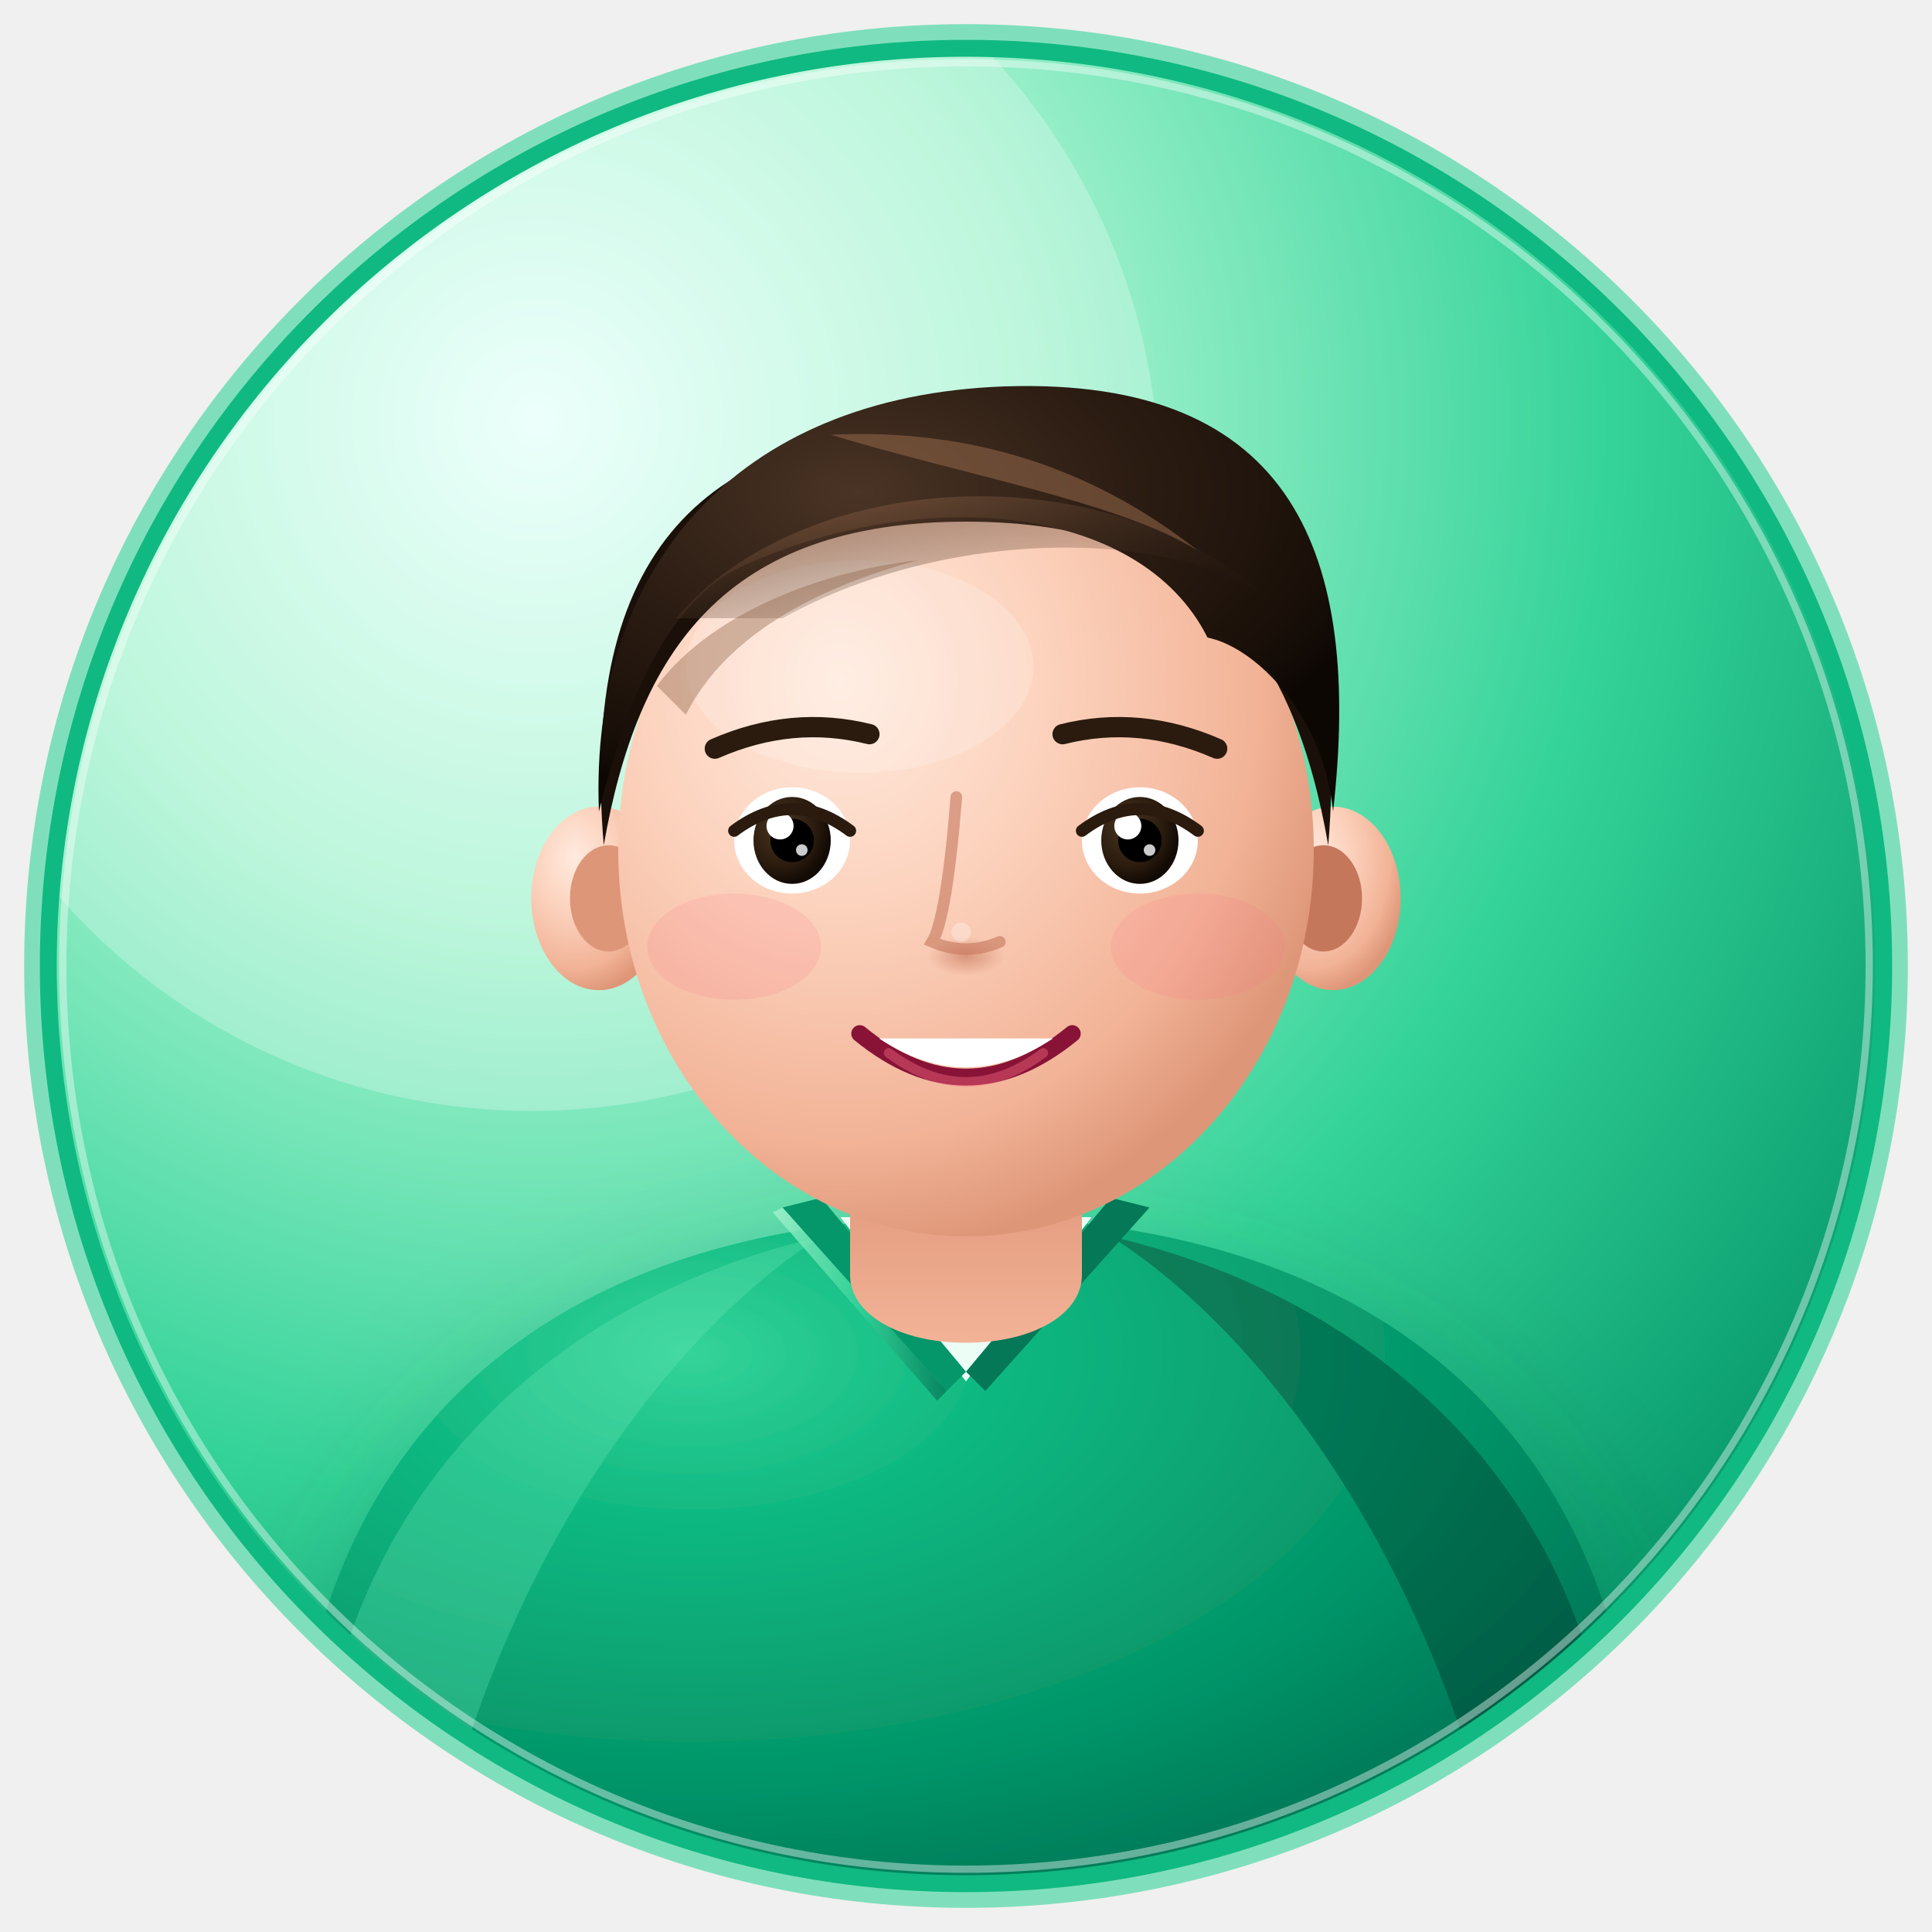
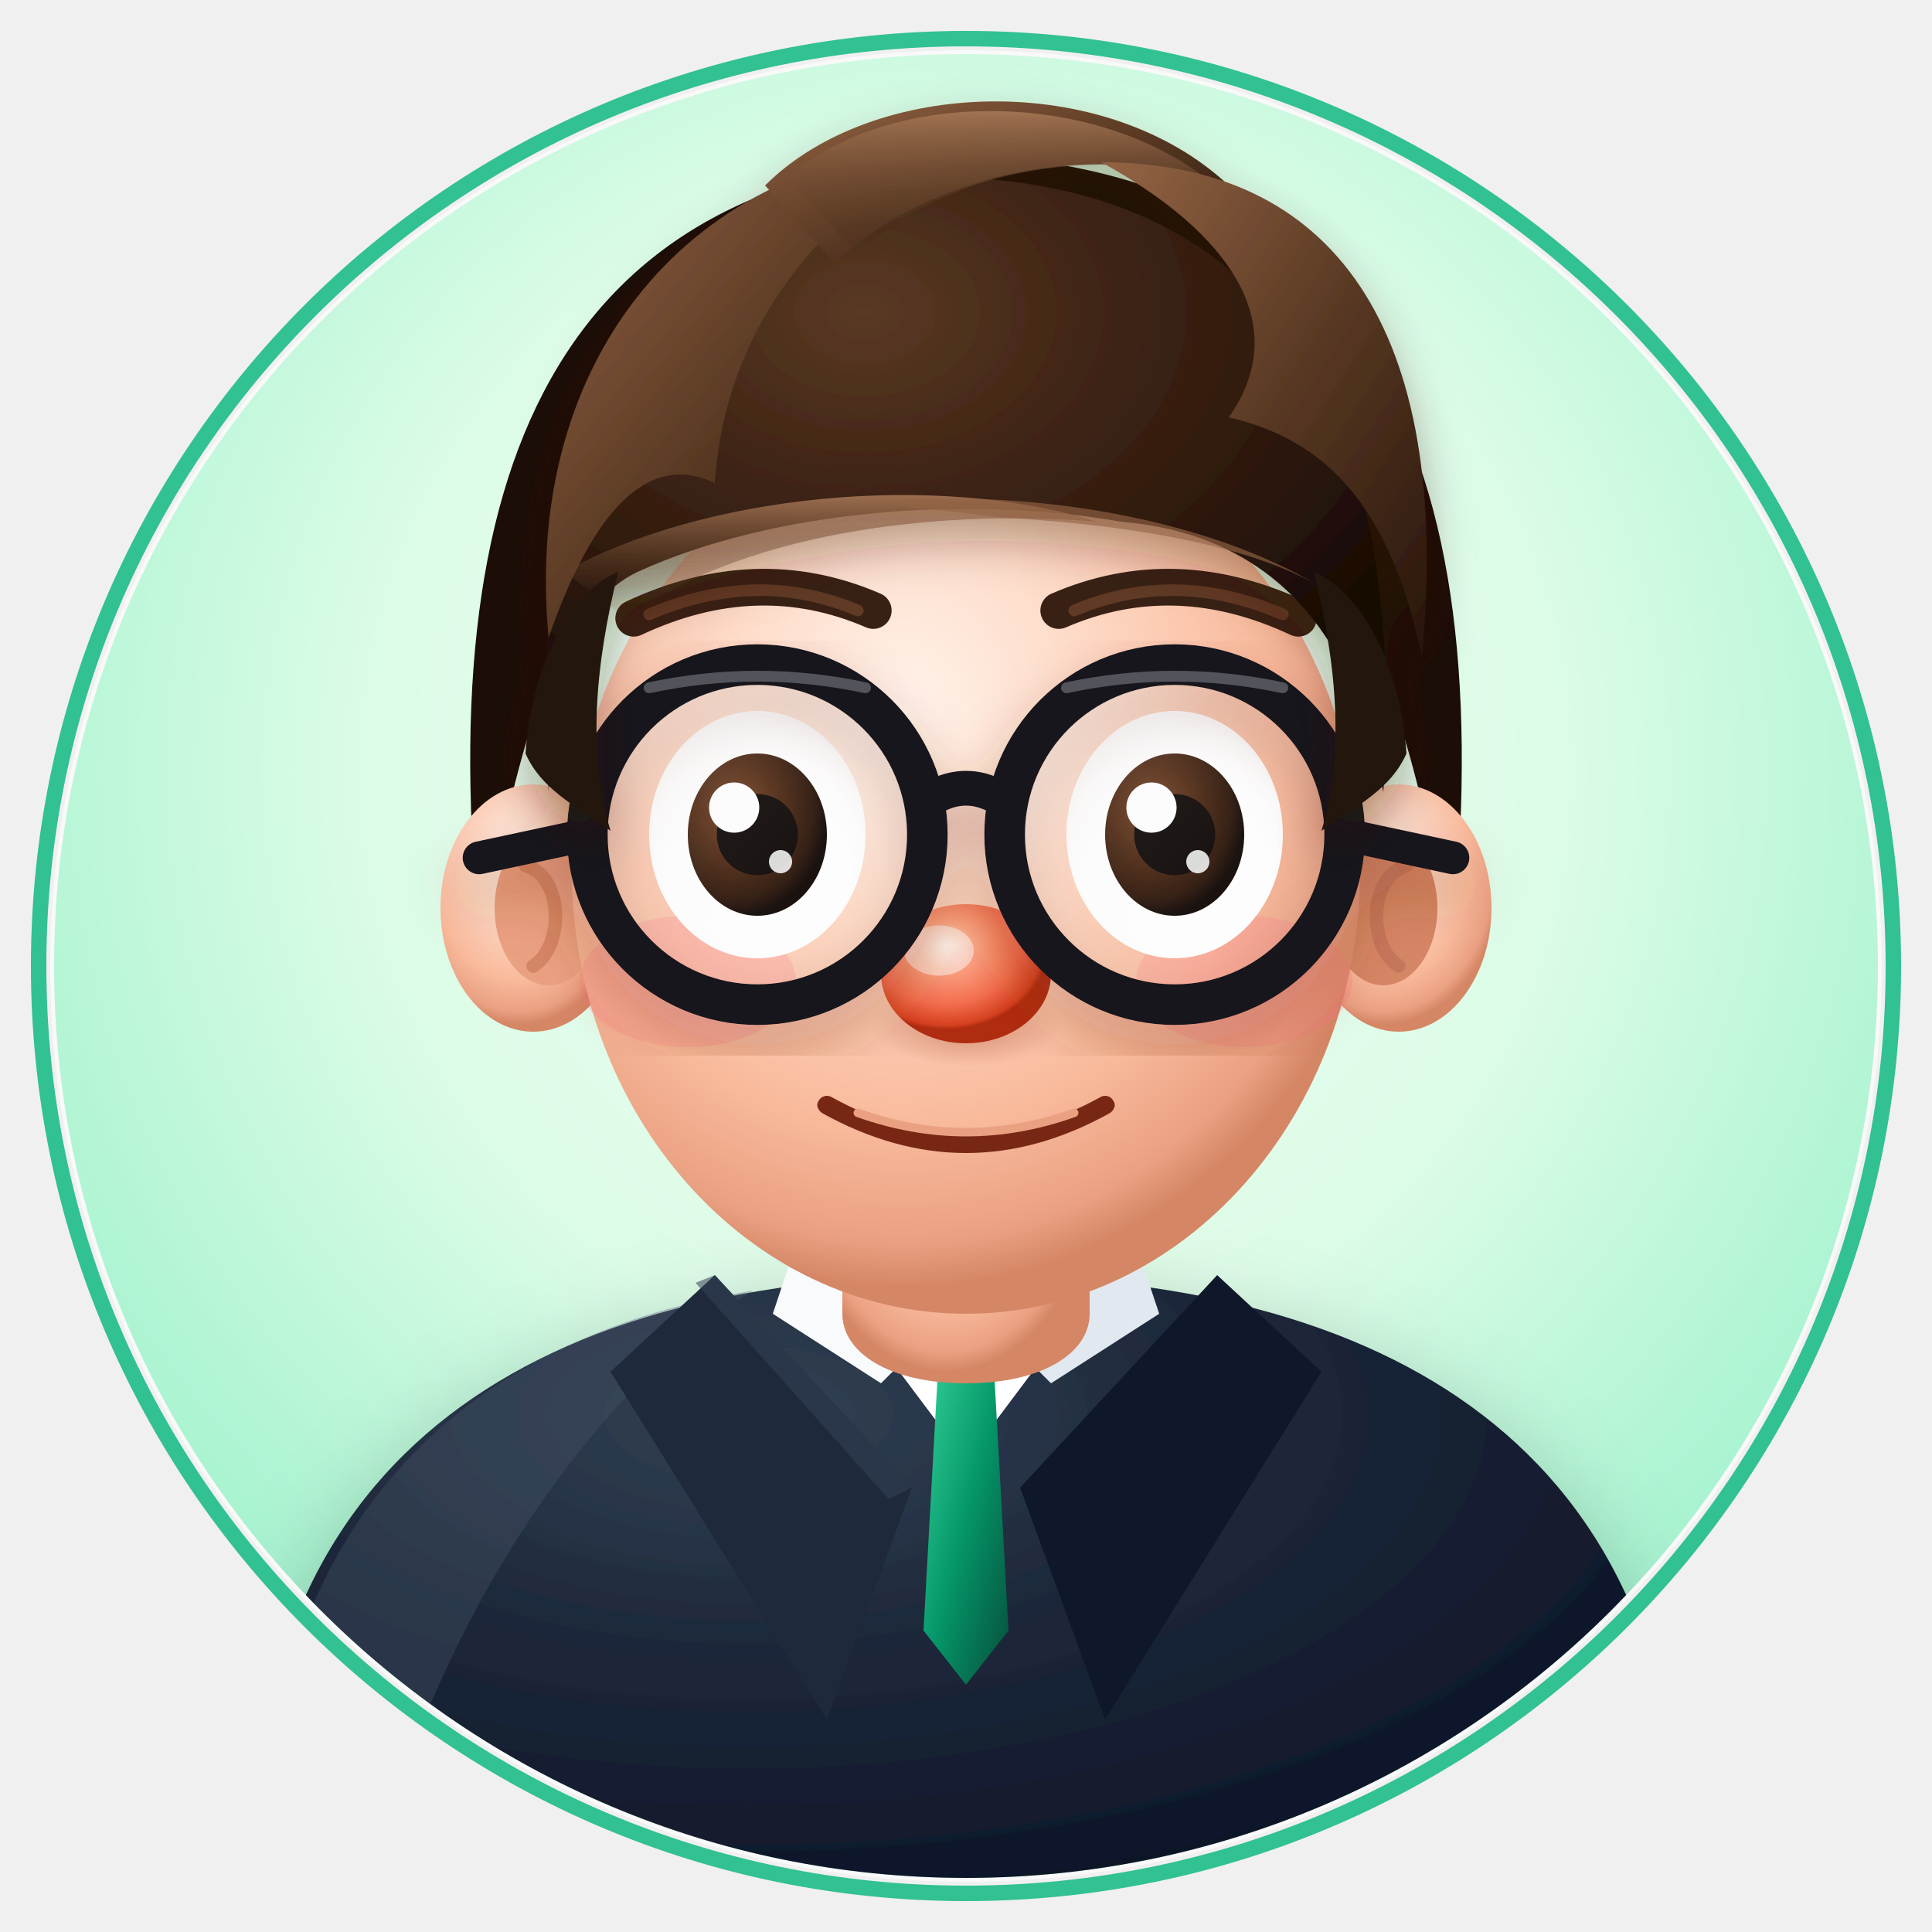
- <svg xmlns="http://www.w3.org/2000/svg" viewBox="0 0 400 400" width="400" height="400">
+ <svg xmlns="http://www.w3.org/2000/svg" viewBox="0 0 500 500" width="500" height="500">
  <defs>
-     <clipPath id="avatarDiscClip">
-       <circle cx="200" cy="200" r="190" />
+     <clipPath id="avatarDisc">
+       <circle cx="250" cy="250" r="236" />
    </clipPath>
-     <radialGradient id="themeBg3D" cx="28%" cy="22%" r="85%">
-       <stop offset="0%" stop-color="#E6FFFA" />
-       <stop offset="30%" stop-color="#A7F3D0" />
-       <stop offset="65%" stop-color="#34D399" />
-       <stop offset="100%" stop-color="#059669" />
+     <radialGradient id="bgStudio" cx="50%" cy="40%" r="68%">
+       <stop offset="0%" stop-color="#F0FDF4" />
+       <stop offset="45%" stop-color="#DCFCE7" />
+       <stop offset="80%" stop-color="#A7F3D0" />
+       <stop offset="100%" stop-color="#6EE7B7" />
    </radialGradient>
-     <radialGradient id="skin3D" cx="32%" cy="28%" r="75%">
-       <stop offset="0%" stop-color="#FFEADE" />
-       <stop offset="40%" stop-color="#FCD2BD" />
-       <stop offset="80%" stop-color="#F2B397" />
-       <stop offset="100%" stop-color="#DE9678" />
+     <radialGradient id="pixarSkin" cx="42%" cy="32%" r="65%">
+       <stop offset="0%" stop-color="#FFF3EB" />
+       <stop offset="35%" stop-color="#FEDBC8" />
+       <stop offset="72%" stop-color="#F9BA9C" />
+       <stop offset="92%" stop-color="#EAA182" />
+       <stop offset="100%" stop-color="#D58665" />
    </radialGradient>
-     <linearGradient id="neckGrad" x1="0%" y1="0%" x2="0%" y2="100%">
-       <stop offset="0%" stop-color="#C5775B" />
-       <stop offset="35%" stop-color="#D98A6C" />
-       <stop offset="100%" stop-color="#F2B397" />
+     <radialGradient id="buttonNose" cx="38%" cy="30%" r="60%">
+       <stop offset="0%" stop-color="#FFEBE1" />
+       <stop offset="28%" stop-color="#FDA888" />
+       <stop offset="70%" stop-color="#F46E4E" />
+       <stop offset="95%" stop-color="#D64120" />
+       <stop offset="100%" stop-color="#B02C10" />
+     </radialGradient>
+     <radialGradient id="noseShadow" cx="50%" cy="50%" r="50%">
+       <stop offset="0%" stop-color="#9C3A1E" stop-opacity="0.45" />
+       <stop offset="100%" stop-color="#9C3A1E" stop-opacity="0" />
+     </radialGradient>
+     <radialGradient id="pixarIris" cx="35%" cy="35%" r="65%">
+       <stop offset="0%" stop-color="#784423" />
+       <stop offset="45%" stop-color="#4E2710" />
+       <stop offset="85%" stop-color="#281206" />
+       <stop offset="100%" stop-color="#0E0502" />
+     </radialGradient>
+     <radialGradient id="hairBase" cx="38%" cy="22%" r="78%">
+       <stop offset="0%" stop-color="#5A3A24" />
+       <stop offset="35%" stop-color="#402515" />
+       <stop offset="75%" stop-color="#28150B" />
+       <stop offset="100%" stop-color="#140803" />
+     </radialGradient>
+     <linearGradient id="hairLight1" x1="0%" y1="0%" x2="100%" y2="100%">
+       <stop offset="0%" stop-color="#946444" />
+       <stop offset="50%" stop-color="#5A3A24" />
+       <stop offset="100%" stop-color="#28150B" />
    </linearGradient>
-     <radialGradient id="hairVol" cx="35%" cy="25%" r="75%">
-       <stop offset="0%" stop-color="#4A3425" />
-       <stop offset="45%" stop-color="#2E1E14" />
-       <stop offset="85%" stop-color="#1A1009" />
-       <stop offset="100%" stop-color="#0D0704" />
+     <linearGradient id="hairLight2" x1="0%" y1="0%" x2="0%" y2="100%">
+       <stop offset="0%" stop-color="#A57655" stop-opacity="0.9" />
+       <stop offset="70%" stop-color="#5A3A24" stop-opacity="0.3" />
+       <stop offset="100%" stop-color="#28150B" stop-opacity="0" />
+     </linearGradient>
+     <radialGradient id="blazer3D" cx="35%" cy="20%" r="80%">
+       <stop offset="0%" stop-color="#334155" />
+       <stop offset="40%" stop-color="#1E293B" />
+       <stop offset="85%" stop-color="#0F172A" />
+       <stop offset="100%" stop-color="#020617" />
    </radialGradient>
-     <linearGradient id="hairSheen" x1="0%" y1="0%" x2="100%" y2="100%">
-       <stop offset="0%" stop-color="#8C6246" stop-opacity="0.8" />
-       <stop offset="60%" stop-color="#4A3425" stop-opacity="0.2" />
-       <stop offset="100%" stop-color="#1A1009" stop-opacity="0" />
+     <linearGradient id="emeraldTrim" x1="0%" y1="0%" x2="100%" y2="100%">
+       <stop offset="0%" stop-color="#34D399" />
+       <stop offset="50%" stop-color="#059669" />
+       <stop offset="100%" stop-color="#064E3B" />
    </linearGradient>
-     <radialGradient id="knit3D" cx="30%" cy="18%" r="85%">
-       <stop offset="0%" stop-color="#34D399" />
-       <stop offset="25%" stop-color="#10B981" />
-       <stop offset="65%" stop-color="#059669" />
-       <stop offset="90%" stop-color="#047857" />
-       <stop offset="100%" stop-color="#064E3B" />
-     </radialGradient>
-     <linearGradient id="collarEdge" x1="0%" y1="0%" x2="100%" y2="0%">
-       <stop offset="0%" stop-color="#A7F3D0" />
-       <stop offset="50%" stop-color="#34D399" />
-       <stop offset="100%" stop-color="#047857" />
+     <linearGradient id="lensGlare" x1="0%" y1="0%" x2="100%" y2="100%">
+       <stop offset="0%" stop-color="#FFFFFF" stop-opacity="0.35" />
+       <stop offset="35%" stop-color="#FFFFFF" stop-opacity="0.08" />
+       <stop offset="100%" stop-color="#FFFFFF" stop-opacity="0" />
    </linearGradient>
-     <filter id="bustShadow" x="-20%" y="-20%" width="140%" height="140%">
-       <feDropShadow dx="0" dy="10" stdDeviation="14" flood-color="#064E3B" flood-opacity="0.3" />
+     <filter id="softDepth" x="-15%" y="-15%" width="130%" height="130%">
+       <feDropShadow dx="0" dy="8" stdDeviation="12" flood-color="#0F172A" flood-opacity="0.25" />
    </filter>
-     <radialGradient id="noseShadow" cx="50%" cy="50%" r="50%">
-       <stop offset="0%" stop-color="#B8664A" stop-opacity="0.5" />
-       <stop offset="100%" stop-color="#B8664A" stop-opacity="0" />
-     </radialGradient>
-     <radialGradient id="irisGrad" cx="35%" cy="35%" r="65%">
-       <stop offset="0%" stop-color="#4B3621" />
-       <stop offset="70%" stop-color="#2A1B0E" />
-       <stop offset="100%" stop-color="#120A05" />
-     </radialGradient>
+     <filter id="glassesDrop" x="-15%" y="-15%" width="130%" height="130%">
+       <feDropShadow dx="0" dy="7" stdDeviation="7" flood-color="#7C3B24" flood-opacity="0.35" />
+     </filter>
+     <filter id="hairShadow" x="-15%" y="-15%" width="130%" height="130%">
+       <feDropShadow dx="0" dy="6" stdDeviation="6" flood-color="#3C2213" flood-opacity="0.35" />
+     </filter>
  </defs>
-   <circle cx="200" cy="200" r="193" fill="none" stroke="#34D399" stroke-width="4" opacity="0.6" />
-   <g clip-path="url(#avatarDiscClip)">
-     <rect width="400" height="400" fill="url(#themeBg3D)" />
-     <circle cx="110" cy="100" r="130" fill="#FFFFFF" opacity="0.25" />
-     <g filter="url(#bustShadow)">
-       <path d="M60 385 C60 292 120 252 200 252 C280 252 340 292 340 385 C340 405 315 410 290 410 L110 410 C85 410 60 405 60 385 Z" fill="url(#knit3D)" />
-       <path d="M65 385 C65 315 110 270 170 256 C140 275 105 320 90 385 Z" fill="#6EE7B7" opacity="0.3" />
-       <path d="M335 385 C335 315 290 270 230 256 C260 275 295 320 310 385 Z" fill="#022C22" opacity="0.35" />
+   <circle cx="250" cy="250" r="240" fill="none" stroke="#10B981" stroke-width="4" opacity="0.85" />
+   <circle cx="250" cy="250" r="236" fill="none" stroke="#FFFFFF" stroke-width="2" opacity="0.6" />
+   <g clip-path="url(#avatarDisc)">
+     <rect width="500" height="500" fill="url(#bgStudio)" />
+     <path d="M125 250 C110 120 145 45 250 40 C355 45 390 120 375 250 C365 160 330 95 250 95 C170 95 135 160 125 250 Z" fill="#1C0E06" />
+     <g filter="url(#softDepth)">
+       <path d="M65 485 C65 375 140 330 250 330 C360 330 435 375 435 485 C435 505 405 510 370 510 L130 510 C95 510 65 505 65 485 Z" fill="url(#blazer3D)" />
+       <path d="M68 485 C68 390 125 345 195 334 C160 355 115 410 95 490 Z" fill="#475569" opacity="0.35" />
    </g>
-     <path d="M174 252 L200 286 L226 252 Z" fill="#ECFDF5" />
-     <path d="M162 250 L196 288 L200 284 L170 248 Z" fill="#059669" />
-     <path d="M162 250 L196 288 L194 290 L160 251 Z" fill="url(#collarEdge)" opacity="0.8" />
-     <path d="M238 250 L204 288 L200 284 L230 248 Z" fill="#047857" />
-     <path d="M176 195 L176 264 C176 272 186 278 200 278 C214 278 224 272 224 264 L224 195 Z" fill="url(#neckGrad)" />
+     <path d="M214 330 L250 378 L286 330 Z" fill="#FFFFFF" />
+     <path d="M243 350 L257 350 L261 422 L250 436 L239 422 Z" fill="url(#emeraldTrim)" />
+     <polygon points="241,338 259,338 256,352 244,352" fill="#047857" />
+     <path d="M185 330 L236 385 L214 445 L158 355 Z" fill="#1E293B" />
+     <path d="M185 330 L236 385 L230 388 L180 332 Z" fill="#334155" opacity="0.55" />
+     <path d="M315 330 L264 385 L286 445 L342 355 Z" fill="#0F172A" />
+     <polygon points="204,328 244,342 228,358 200,340" fill="#F8FAFC" />
+     <polygon points="296,328 256,342 272,358 300,340" fill="#E2E8F0" />
+     <path d="M218 260 L218 340 C218 350 230 358 250 358 C270 358 282 350 282 340 L282 260 Z" fill="url(#pixarSkin)" />
+     <ellipse cx="250" cy="285" rx="36" ry="15" fill="#C5775B" opacity="0.35" />
    <g id="ears">
-       <ellipse cx="124" cy="186" rx="14" ry="19" fill="url(#skin3D)" />
-       <ellipse cx="126" cy="186" rx="8" ry="11" fill="#DE9678" />
-       <ellipse cx="276" cy="186" rx="14" ry="19" fill="url(#skin3D)" />
-       <ellipse cx="274" cy="186" rx="8" ry="11" fill="#C5775B" />
+       <ellipse cx="138" cy="235" rx="24" ry="32" fill="url(#pixarSkin)" />
+       <ellipse cx="142" cy="235" rx="14" ry="20" fill="#EAA182" />
+       <path d="M136 224 C146 227 146 245 138 250" stroke="#D58665" stroke-width="3.5" fill="none" stroke-linecap="round" />
+       <ellipse cx="362" cy="235" rx="24" ry="32" fill="url(#pixarSkin)" />
+       <ellipse cx="358" cy="235" rx="14" ry="20" fill="#D58665" />
+       <path d="M364 224 C354 227 354 245 362 250" stroke="#C5775B" stroke-width="3.5" fill="none" stroke-linecap="round" />
    </g>
-     <g id="head3D">
-       <ellipse cx="200" cy="176" rx="72" ry="80" fill="url(#skin3D)" />
-       <ellipse cx="178" cy="138" rx="36" ry="22" fill="#FFFFFF" opacity="0.18" />
-       <ellipse cx="152" cy="196" rx="18" ry="11" fill="#FB7185" opacity="0.16" />
-       <ellipse cx="248" cy="196" rx="18" ry="11" fill="#FB7185" opacity="0.16" />
-       <path d="M148 155 Q164 148 180 152" stroke="#2A1B0E" stroke-width="4.2" stroke-linecap="round" fill="none" />
-       <path d="M220 152 Q236 148 252 155" stroke="#2A1B0E" stroke-width="4.2" stroke-linecap="round" fill="none" />
+     <g id="head">
+       <ellipse cx="250" cy="225" rx="102" ry="115" fill="url(#pixarSkin)" />
+       <ellipse cx="178" cy="254" rx="28" ry="17" fill="#FB7185" opacity="0.22" />
+       <ellipse cx="322" cy="254" rx="28" ry="17" fill="#FB7185" opacity="0.22" />
+       <path d="M214 286 Q250 306 286 286" stroke="#782715" stroke-width="4.8" stroke-linecap="round" fill="none" />
+       <circle cx="213" cy="286" r="1.5" fill="#782715" />
+       <circle cx="287" cy="286" r="1.5" fill="#782715" />
+       <path d="M222 288 Q250 298 278 288" stroke="#EAA182" stroke-width="2.2" fill="none" stroke-linecap="round" />
      <g id="eyes">
-         <ellipse cx="164" cy="174" rx="12" ry="11" fill="#FFFFFF" />
-         <ellipse cx="164" cy="174" rx="8" ry="9" fill="url(#irisGrad)" />
-         <circle cx="164" cy="174" r="4.5" fill="#000000" />
-         <circle cx="161.5" cy="171" r="2.8" fill="#FFFFFF" />
-         <circle cx="166" cy="176" r="1.2" fill="#FFFFFF" opacity="0.8" />
-         <path d="M152 172 Q164 163 176 172" stroke="#2A1B0E" stroke-width="2.5" fill="none" stroke-linecap="round" />
-         <ellipse cx="236" cy="174" rx="12" ry="11" fill="#FFFFFF" />
-         <ellipse cx="236" cy="174" rx="8" ry="9" fill="url(#irisGrad)" />
-         <circle cx="236" cy="174" r="4.5" fill="#000000" />
-         <circle cx="233.5" cy="171" r="2.8" fill="#FFFFFF" />
-         <circle cx="238" cy="176" r="1.2" fill="#FFFFFF" opacity="0.8" />
-         <path d="M224 172 Q236 163 248 172" stroke="#2A1B0E" stroke-width="2.5" fill="none" stroke-linecap="round" />
+         <ellipse cx="196" cy="216" rx="28" ry="32" fill="#FFFFFF" />
+         <ellipse cx="196" cy="216" rx="18" ry="21" fill="url(#pixarIris)" />
+         <circle cx="196" cy="216" r="10.5" fill="#0A0402" />
+         <circle cx="190" cy="209" r="6.5" fill="#FFFFFF" />
+         <circle cx="202" cy="223" r="3" fill="#FFFFFF" opacity="0.85" />
+         <ellipse cx="304" cy="216" rx="28" ry="32" fill="#FFFFFF" />
+         <ellipse cx="304" cy="216" rx="18" ry="21" fill="url(#pixarIris)" />
+         <circle cx="304" cy="216" r="10.5" fill="#0A0402" />
+         <circle cx="298" cy="209" r="6.5" fill="#FFFFFF" />
+         <circle cx="310" cy="223" r="3" fill="#FFFFFF" opacity="0.85" />
      </g>
-       <ellipse cx="200" cy="198" rx="8" ry="4" fill="url(#noseShadow)" />
-       <path d="M198 165 Q196 190 193 195 Q200 198 207 195" stroke="#C5775B" stroke-width="2.4" stroke-linecap="round" fill="none" opacity="0.6" />
-       <circle cx="199" cy="193" r="2" fill="#FFFFFF" opacity="0.3" />
-       <path d="M178 214 Q200 232 222 214" stroke="#881337" stroke-width="3.5" stroke-linecap="round" fill="none" />
-       <path d="M182 215 Q200 227 218 215 Z" fill="#FFFFFF" />
-       <path d="M184 218 Q200 230 216 218" stroke="#FB7185" stroke-width="2" stroke-linecap="round" fill="none" opacity="0.4" />
+       <g id="nose">
+         <ellipse cx="250" cy="265" rx="25" ry="11" fill="url(#noseShadow)" />
+         <ellipse cx="250" cy="252" rx="22" ry="18" fill="url(#buttonNose)" />
+         <ellipse cx="243" cy="246" rx="9" ry="6.5" fill="#FFFFFF" opacity="0.5" />
+       </g>
    </g>
-     <g id="hairLayer">
-       <path d="M125 175 C120 115 145 88 200 88 C255 88 280 115 275 175 C268 135 250 108 200 108 C150 108 132 135 125 175 Z" fill="#1A1009" />
-       <path d="M124 168 C122 118 152 82 208 80 C268 78 282 115 276 168 C274 148 260 134 250 132 C236 104 190 100 152 118 C138 126 130 144 124 168 Z" fill="url(#hairVol)" />
-       <path d="M140 128 C165 98 228 92 264 125 C246 110 198 108 162 128 Z" fill="url(#hairSheen)" />
-       <path d="M172 90 Q215 88 248 114 C232 104 198 98 172 90 Z" fill="#8C6246" opacity="0.6" />
-       <path d="M136 142 C148 126 172 118 190 116 C168 122 150 132 142 148 Z" fill="#8C6246" opacity="0.4" />
+     <g id="glasses" filter="url(#glassesDrop)">
+       <ellipse cx="196" cy="216" rx="42" ry="42" fill="url(#lensGlare)" />
+       <circle cx="196" cy="216" r="44" fill="none" stroke="#18181B" stroke-width="10.5" />
+       <ellipse cx="304" cy="216" rx="42" ry="42" fill="url(#lensGlare)" />
+       <circle cx="304" cy="216" r="44" fill="none" stroke="#18181B" stroke-width="10.5" />
+       <path d="M239 208 Q250 200 261 208" stroke="#18181B" stroke-width="9" stroke-linecap="round" fill="none" />
+       <path d="M152 216 L124 222" stroke="#18181B" stroke-width="8.5" stroke-linecap="round" fill="none" />
+       <path d="M348 216 L376 222" stroke="#18181B" stroke-width="8.5" stroke-linecap="round" fill="none" />
+       <path d="M168 178 Q196 172 224 178" stroke="#52525B" stroke-width="2.8" stroke-linecap="round" fill="none" />
+       <path d="M276 178 Q304 172 332 178" stroke="#52525B" stroke-width="2.8" stroke-linecap="round" fill="none" />
+     </g>
+     <g id="eyebrows">
+       <path d="M164 160 Q196 145 226 158" stroke="#382114" stroke-width="9.5" stroke-linecap="round" fill="none" />
+       <path d="M274 158 Q304 145 336 160" stroke="#382114" stroke-width="9.5" stroke-linecap="round" fill="none" />
+       <path d="M168 159 Q196 147 222 158" stroke="#71452B" stroke-width="3" stroke-linecap="round" fill="none" opacity="0.7" />
+       <path d="M278 158 Q304 147 332 159" stroke="#71452B" stroke-width="3" stroke-linecap="round" fill="none" opacity="0.7" />
+     </g>
+     <g id="hair" filter="url(#hairShadow)">
+       <path d="M142 205 C136 110 168 50 250 46 C332 50 364 110 358 205 C350 160 326 138 290 135 C250 128 200 132 165 148 C148 156 142 180 142 205 Z" fill="url(#hairBase)" />
+       <path d="M142 165 C135 92 180 40 245 38 C218 52 188 80 185 125 C166 116 152 136 142 165 Z" fill="url(#hairLight1)" />
+       <path d="M198 48 C226 20 286 18 318 48 C284 36 242 44 216 68 Z" fill="url(#hairLight1)" />
+       <path d="M204 46 C228 24 280 22 312 46 C282 38 244 44 222 66 Z" fill="url(#hairLight2)" />
+       <path d="M285 42 C345 42 376 85 368 170 C360 132 344 114 318 108 C335 84 318 60 285 42 Z" fill="url(#hairLight1)" />
+       <path d="M146 148 C182 128 242 122 284 135 C248 132 195 136 162 160 Z" fill="url(#hairLight2)" />
+       <path d="M225 130 C265 126 315 134 345 154 C328 142 295 136 260 134 Z" fill="#946444" opacity="0.65" />
+       <path d="M136 195 C138 168 150 152 160 148 C154 172 152 195 158 215 C148 208 140 204 136 195 Z" fill="#24130A" />
+       <path d="M364 195 C362 168 350 152 340 148 C346 172 348 195 342 215 C352 208 360 204 364 195 Z" fill="#24130A" />
    </g>
  </g>
-   <circle cx="200" cy="200" r="190" fill="none" stroke="#10B981" stroke-width="3.5" />
-   <circle cx="200" cy="200" r="187" fill="none" stroke="#FFFFFF" stroke-width="1.5" opacity="0.4" />
</svg>
